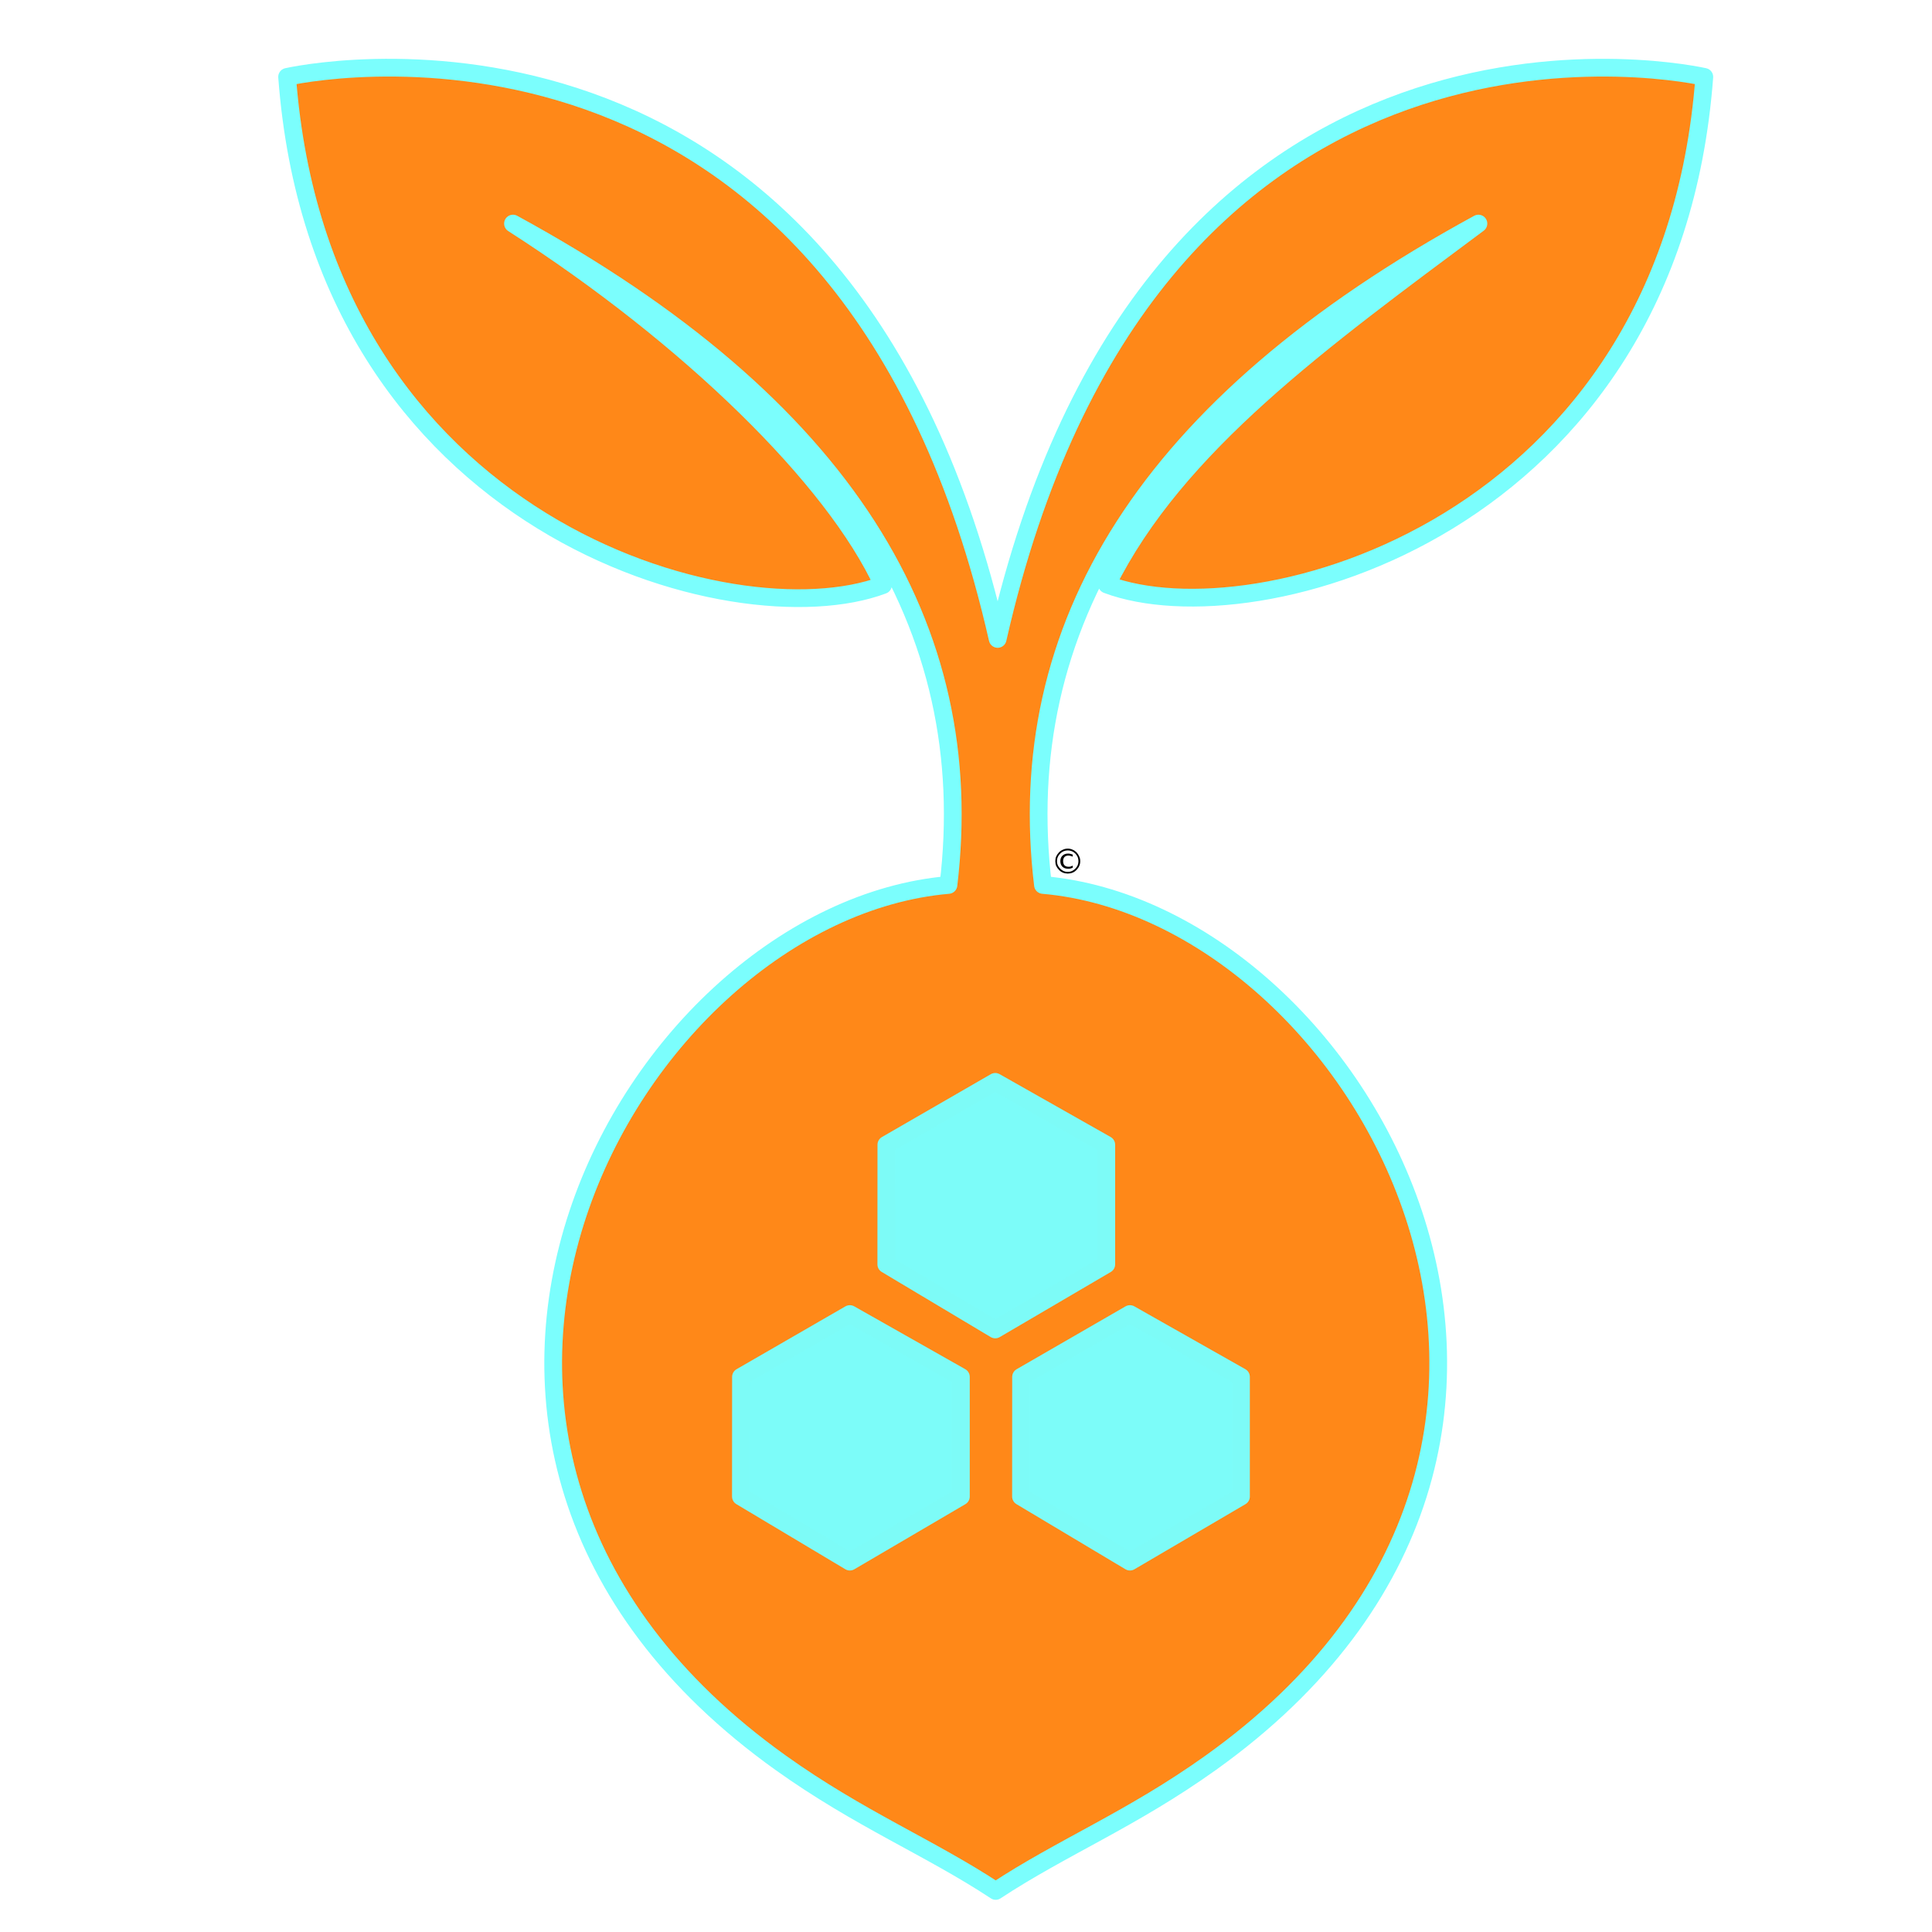
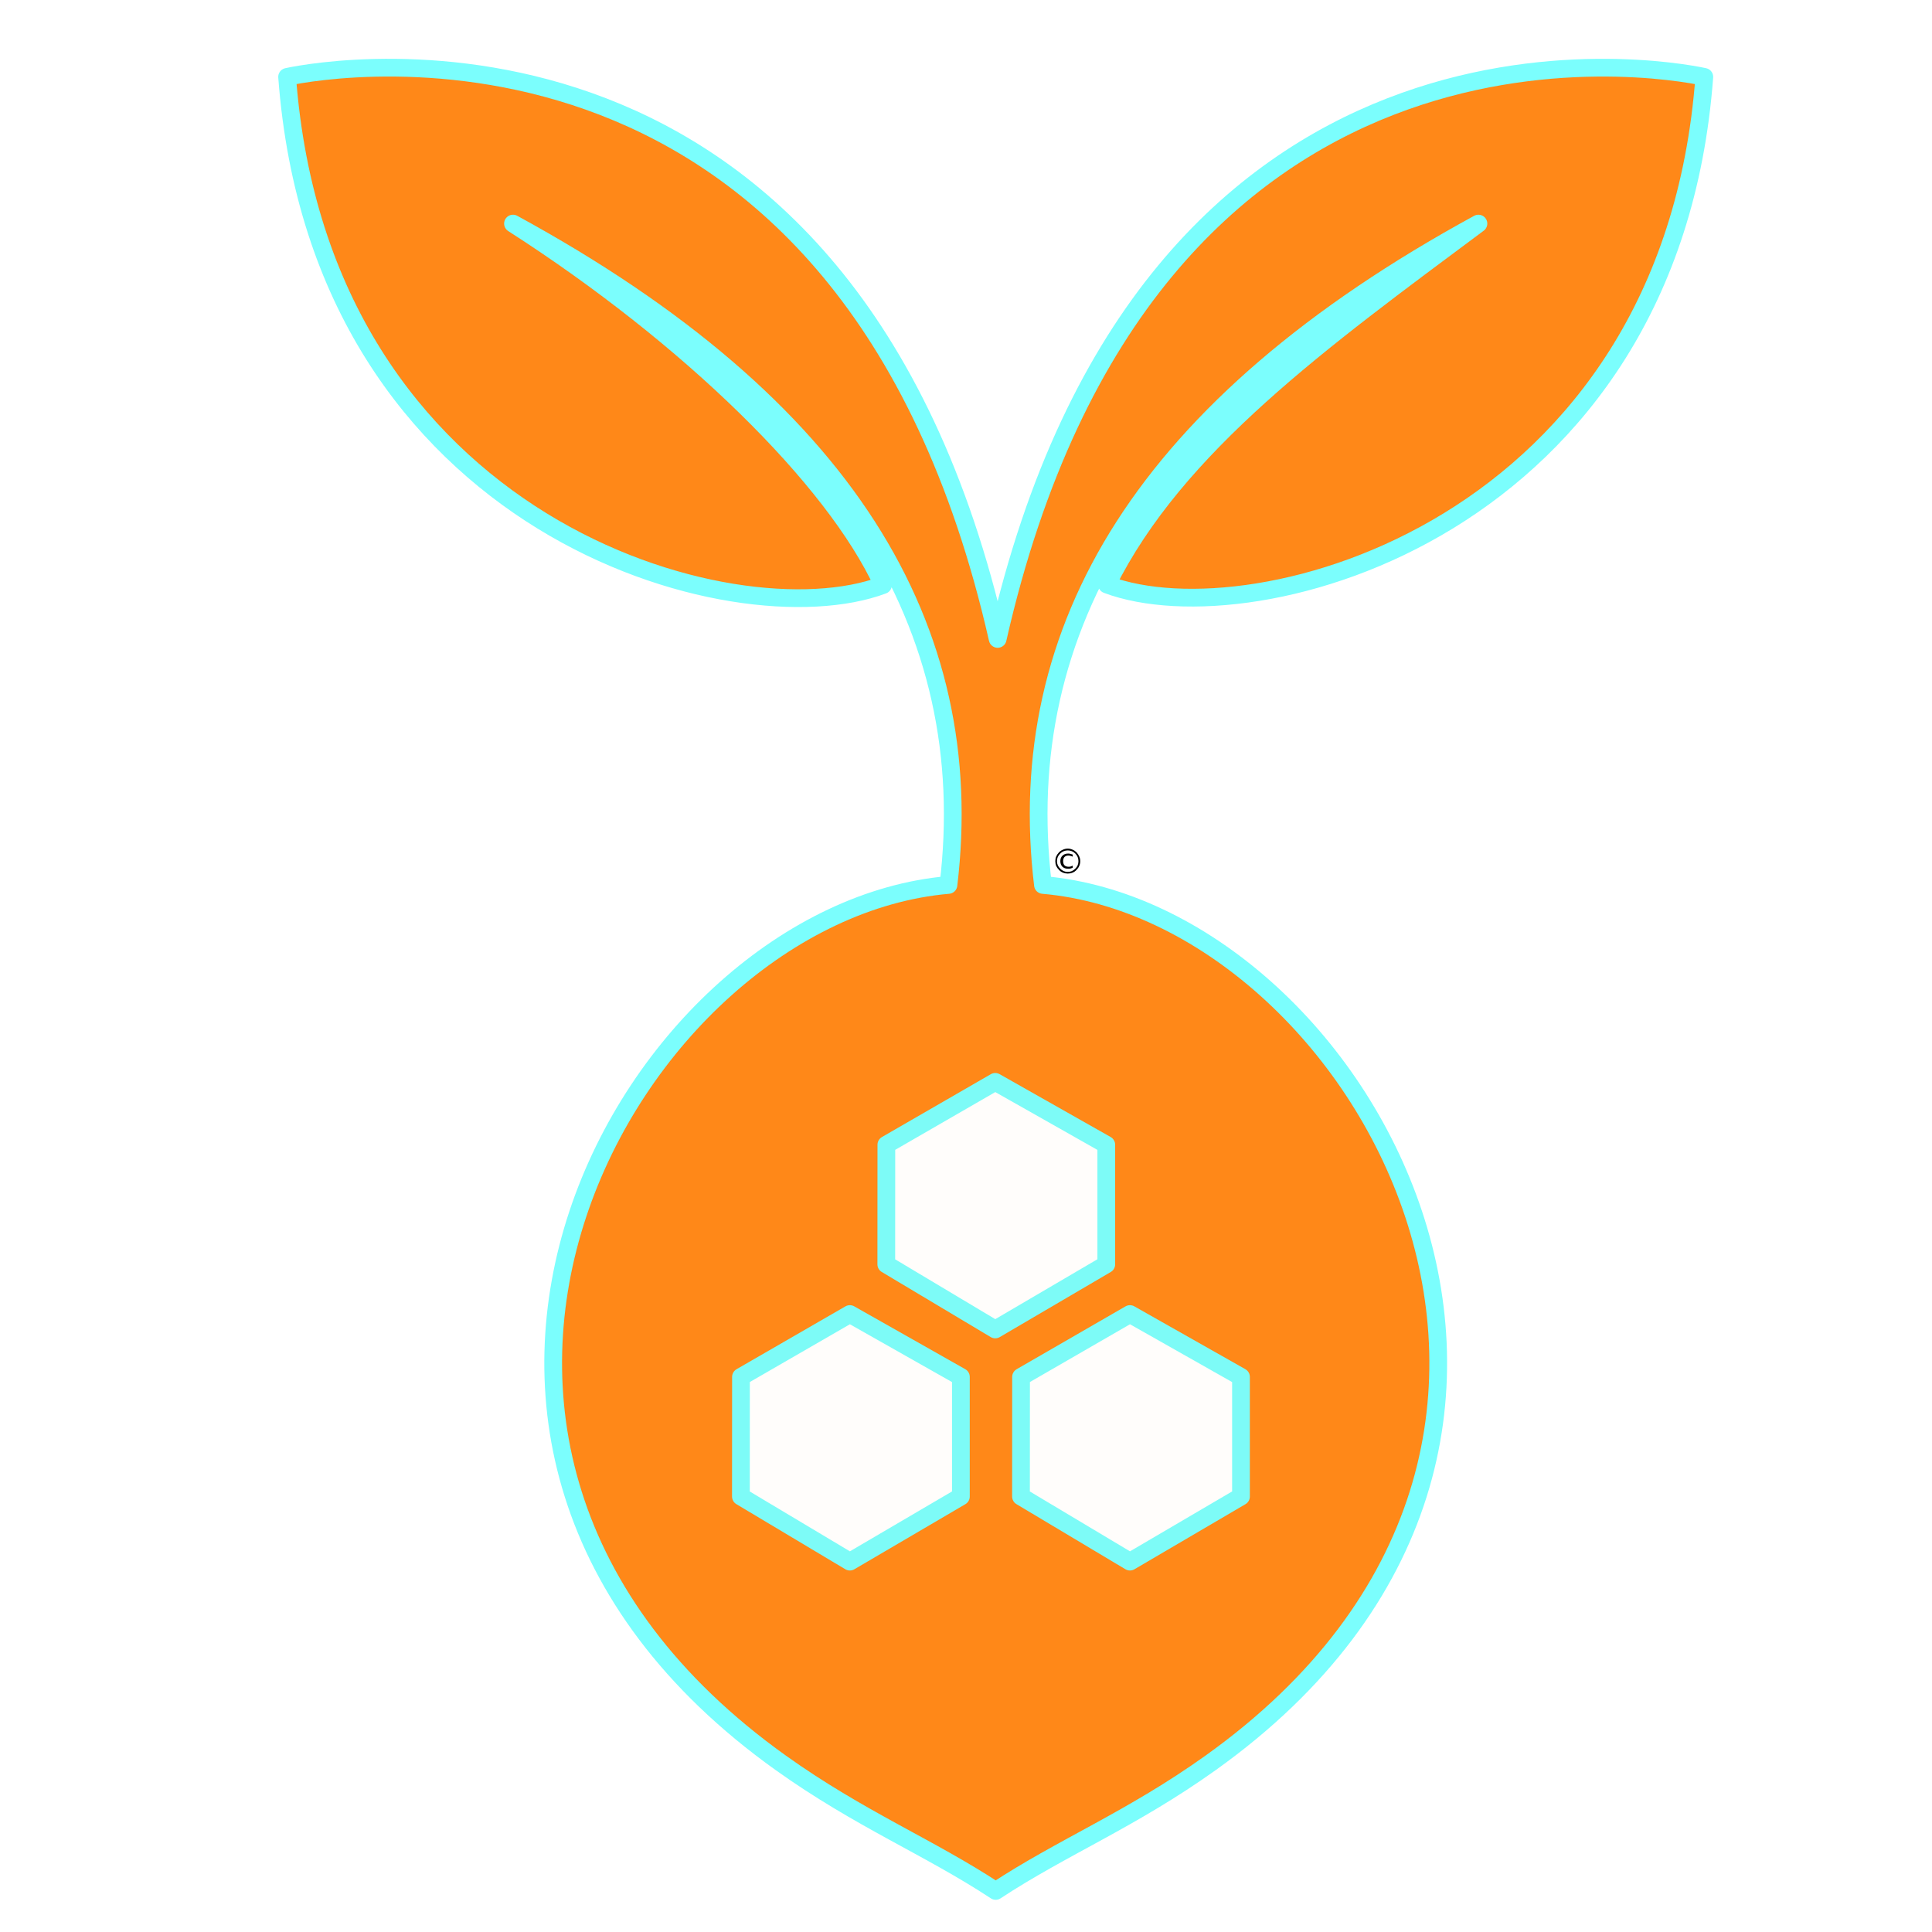
<svg xmlns="http://www.w3.org/2000/svg" width="270mm" height="270mm" viewBox="0 0 270 270" version="1.1" id="svg1" xml:space="preserve">
  <defs id="defs1" />
  <g id="layer1">
    <g id="g1">
      <rect style="opacity:0.991;fill:#ffffff;fill-opacity:0.992;stroke:none;stroke-width:4.545;stroke-linecap:round;stroke-linejoin:round;stroke-miterlimit:1" id="rect1" width="270" height="270" x="0" y="0" />
      <text xml:space="preserve" style="font-size:4.789px;font-family:'DejaVu Sans';-inkscape-font-specification:'DejaVu Sans';writing-mode:lr-tb;direction:ltr;opacity:0.991;fill:#000000;stroke-width:0.679;stroke-linecap:square;stroke-miterlimit:1" x="146.823" y="122.081" id="text1">
        <tspan id="tspan1" style="font-size:4.789px;fill:#000000;stroke-width:0.679" x="146.823" y="122.081">©</tspan>
      </text>
      <path style="opacity:0.991;fill:#ff8716;fill-opacity:1;stroke:#7afefd;stroke-width:2.479;stroke-linecap:round;stroke-linejoin:round;stroke-miterlimit:1;stroke-dasharray:none;stroke-opacity:1" d="m 238.18,10.745 c -4.701,63.021 -62.768,78.724 -83.475,70.945 9.659,-19.454 30.02,-34.131 51.907,-50.443 -46.623,25.414 -65.155,56.581 -60.857,92.424 44.218,3.837 86.105,77.919 23.431,122.69 -11.032,7.881 -20.759,11.787 -30.035,17.899 -9.276,-6.112 -19.003,-10.018 -30.035,-17.899 C 46.443,201.59 88.33,127.508 132.548,123.671 136.846,87.827 118.314,56.66 71.692,31.246 96.226,46.983 116.563,66.871 123.4,81.765 102.694,89.543 44.825,73.765 40.124,10.744 46.377,9.386 118.466,-3.021 139.425,89.29 160.384,-3.02 231.927,9.387 238.18,10.745 Z" id="path1-0" />
-       <path style="opacity:0.991;fill:#7afefd;fill-opacity:0.992;stroke:#7cfcf9;stroke-width:2.479;stroke-linecap:round;stroke-linejoin:round;stroke-miterlimit:1;stroke-dasharray:none;stroke-opacity:1" d="m 142.695,192.424 15.216,-8.784 15.518,8.784 v 16.717 l -15.518,9.099 -15.226,-9.099 z" id="path1-8" />
-       <path style="opacity:0.991;fill:#7afefd;fill-opacity:0.992;stroke:#7cfcf9;stroke-width:2.479;stroke-linecap:round;stroke-linejoin:round;stroke-miterlimit:1;stroke-dasharray:none;stroke-opacity:1" d="m 123.87,159.977 15.216,-8.784 15.518,8.784 v 16.717 l -15.518,9.099 -15.226,-9.099 z" id="path1" />
-       <path style="opacity:0.991;fill:#7afefd;fill-opacity:0.992;stroke:#7cfcf9;stroke-width:2.479;stroke-linecap:round;stroke-linejoin:round;stroke-miterlimit:1;stroke-dasharray:none;stroke-opacity:1" d="m 103.552,192.424 15.216,-8.784 15.518,8.784 v 16.717 l -15.518,9.099 -15.226,-9.099 z" id="path1-7" />
+       <path style="opacity:0.991;fill:#ffffff;fill-opacity:0.992;stroke:#7cfcf9;stroke-width:2.479;stroke-linecap:round;stroke-linejoin:round;stroke-miterlimit:1;stroke-dasharray:none;stroke-opacity:1" d="m 142.695,192.424 15.216,-8.784 15.518,8.784 v 16.717 l -15.518,9.099 -15.226,-9.099 z" id="path1-8" />
+       <path style="opacity:0.991;fill:#ffffff;fill-opacity:0.992;stroke:#7cfcf9;stroke-width:2.479;stroke-linecap:round;stroke-linejoin:round;stroke-miterlimit:1;stroke-dasharray:none;stroke-opacity:1" d="m 123.87,159.977 15.216,-8.784 15.518,8.784 v 16.717 l -15.518,9.099 -15.226,-9.099 z" id="path1" />
+       <path style="opacity:0.991;fill:#ffffff;fill-opacity:0.992;stroke:#7cfcf9;stroke-width:2.479;stroke-linecap:round;stroke-linejoin:round;stroke-miterlimit:1;stroke-dasharray:none;stroke-opacity:1" d="m 103.552,192.424 15.216,-8.784 15.518,8.784 v 16.717 l -15.518,9.099 -15.226,-9.099 z" id="path1-7" />
    </g>
  </g>
</svg>
